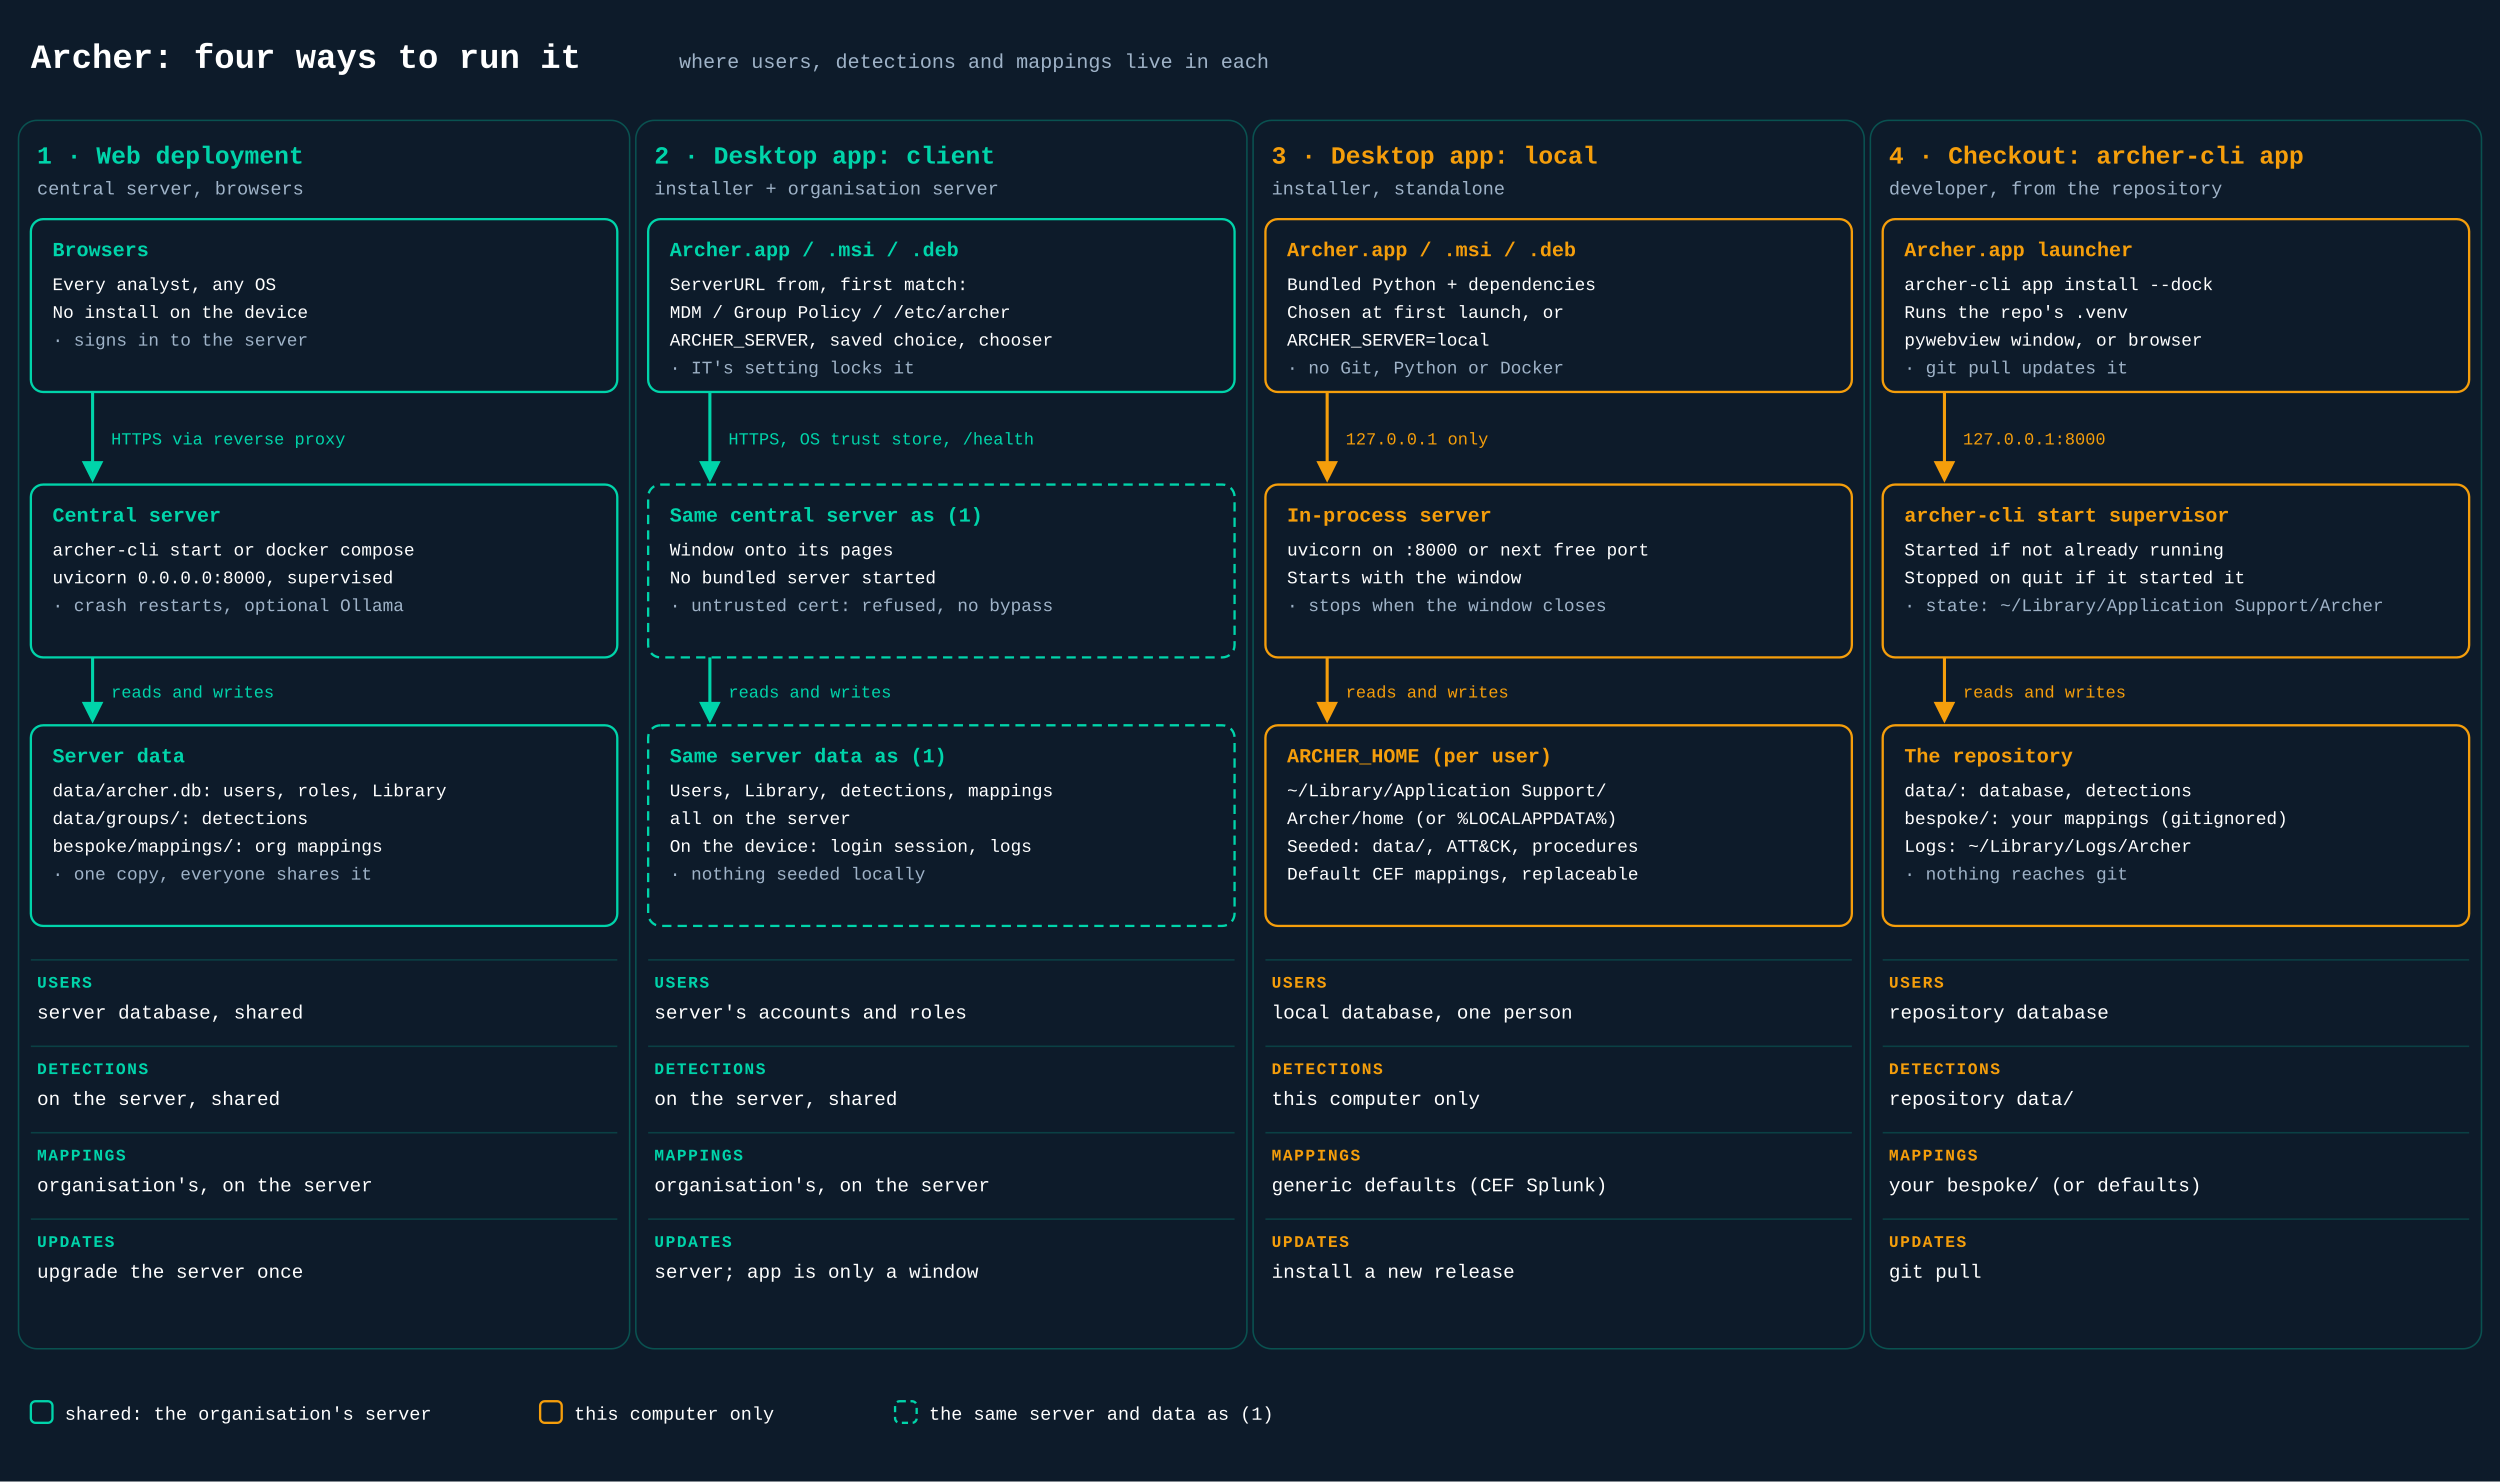
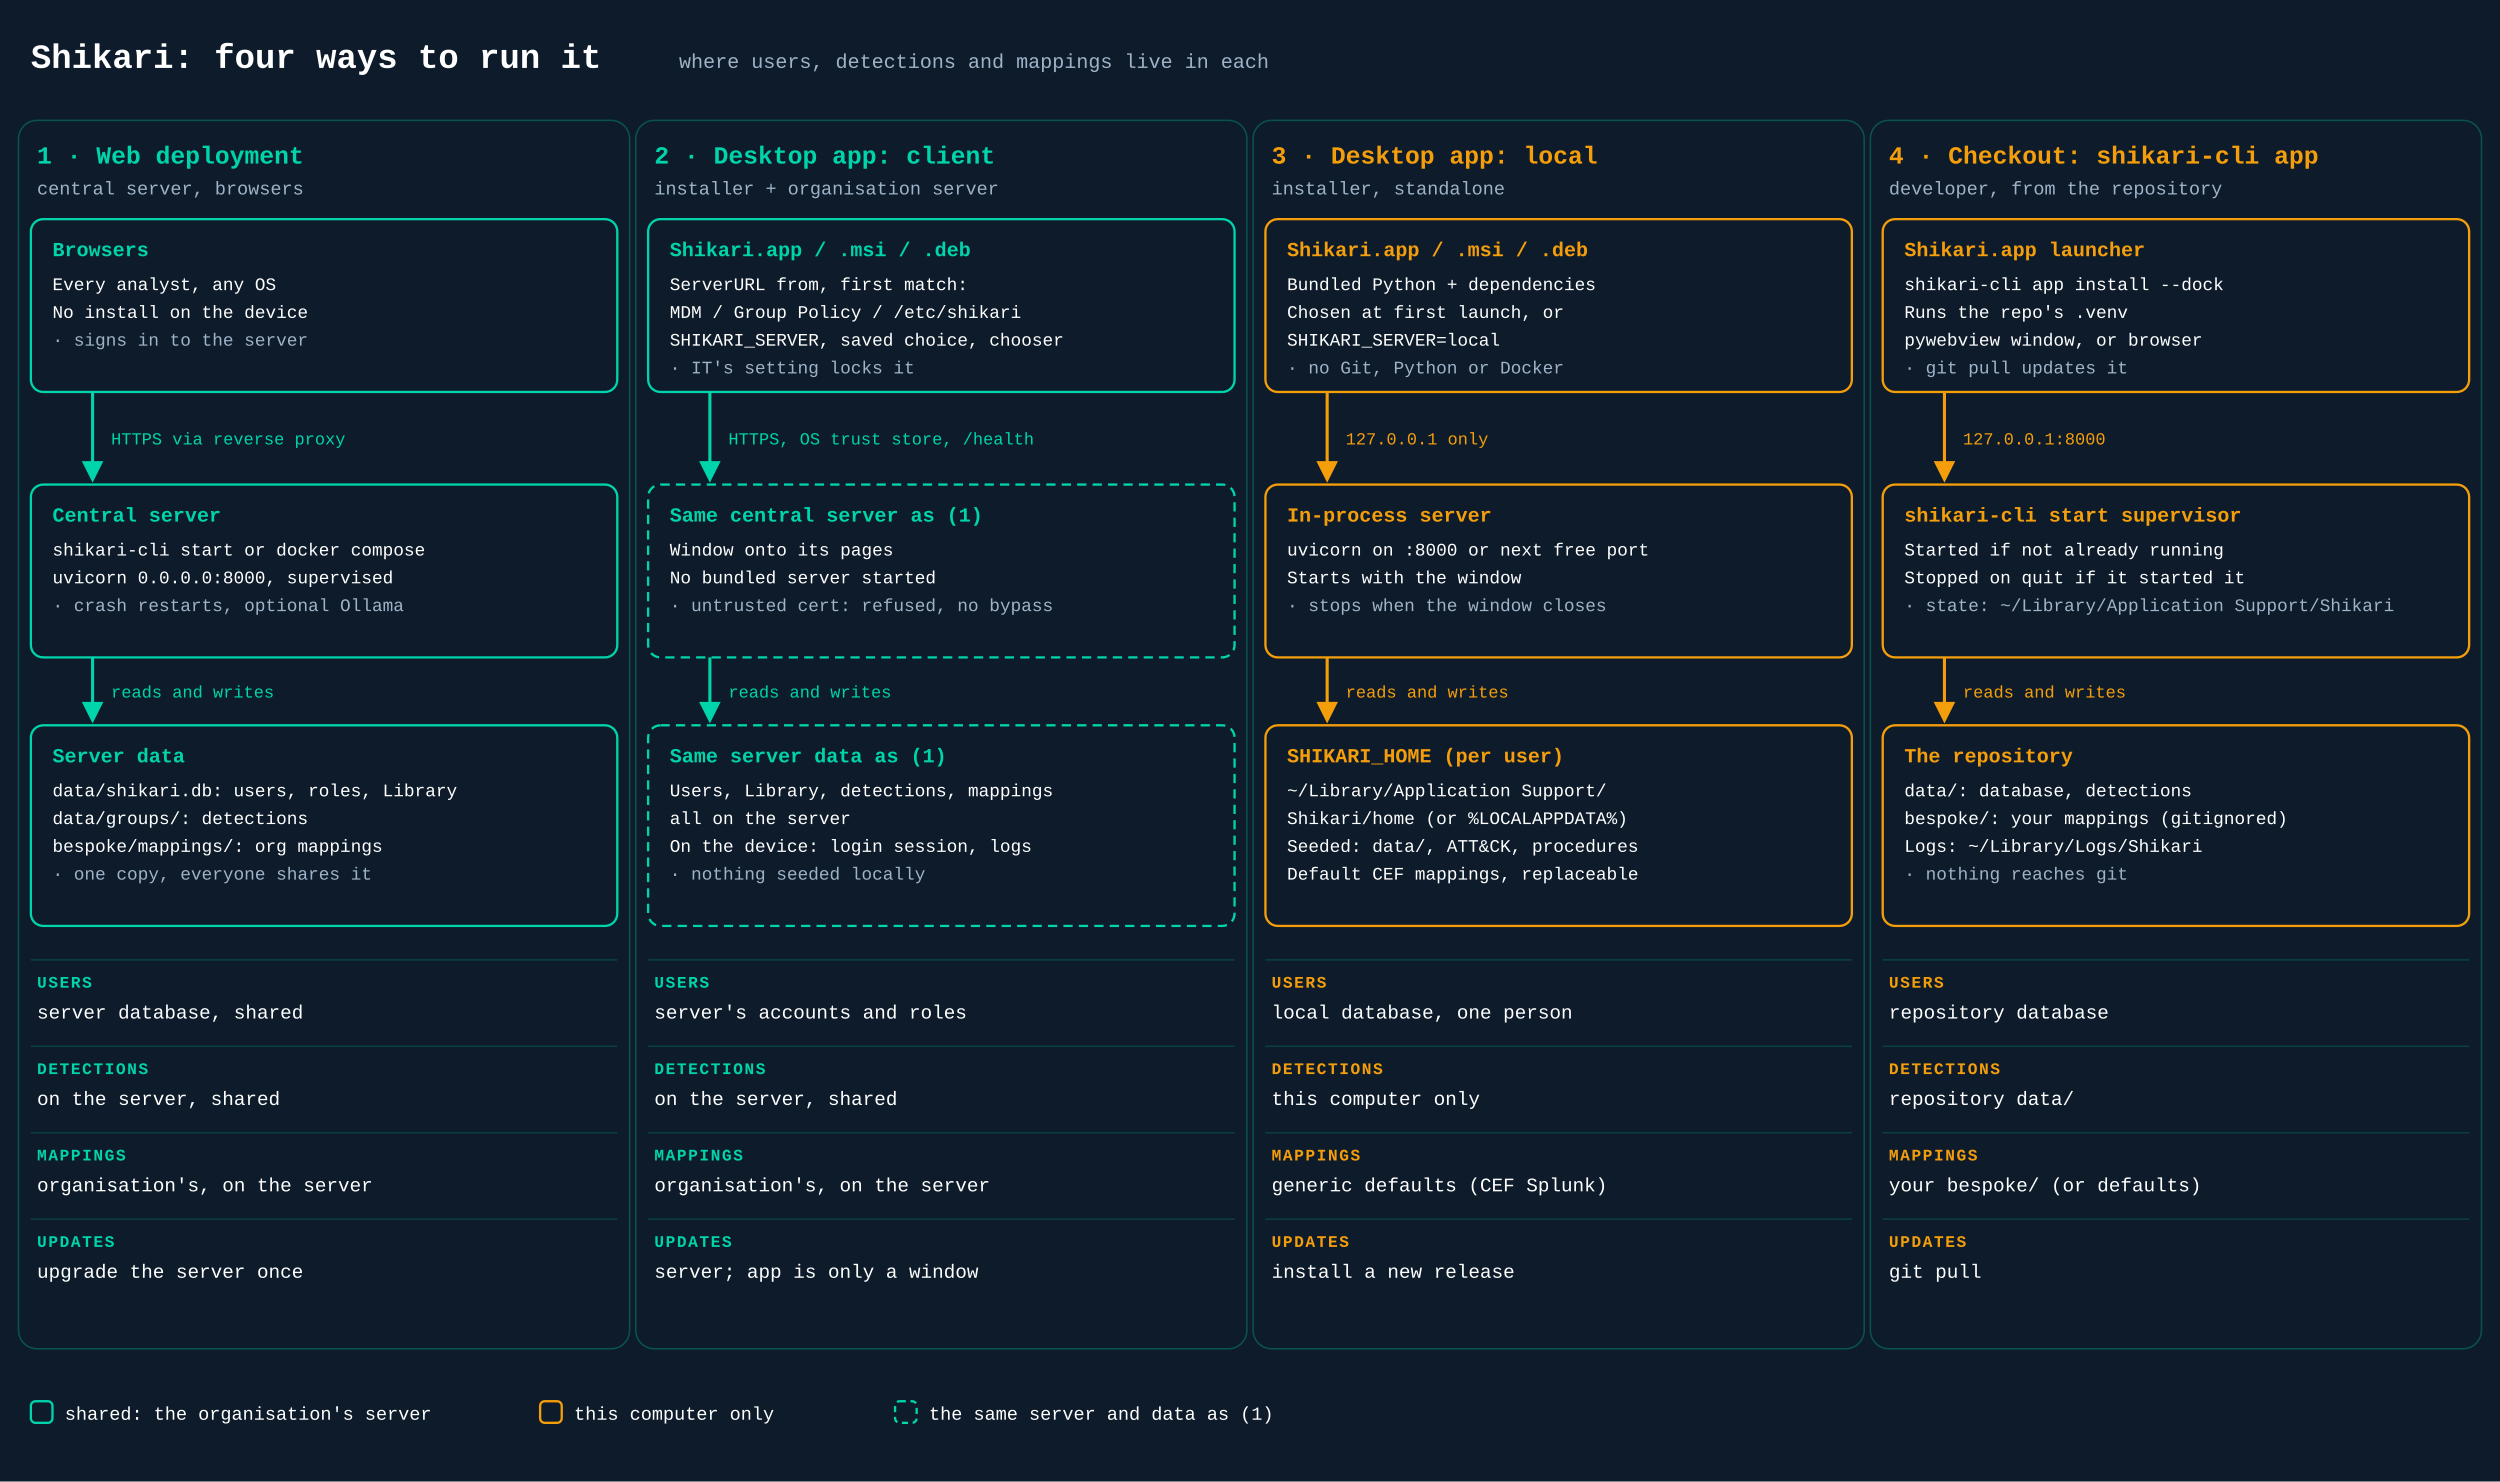
<svg xmlns="http://www.w3.org/2000/svg" viewBox="0 0 1620 960" font-family="'JetBrains Mono', 'Courier New', monospace">
  <defs>
    <marker id="t" viewBox="0 0 10 10" refX="8" refY="5" markerWidth="7" markerHeight="7" orient="auto">
      <path d="M0,0 L10,5 L0,10 z" fill="#00D4AA" />
    </marker>
    <marker id="a" viewBox="0 0 10 10" refX="8" refY="5" markerWidth="7" markerHeight="7" orient="auto">
      <path d="M0,0 L10,5 L0,10 z" fill="#F59E0B" />
    </marker>
  </defs>
  <rect width="1620" height="960" fill="#0D1B2A" />
-   <text x="20" y="44" font-size="22" fill="#FFFFFF" font-weight="bold">Archer: four ways to run it</text>
+   <text x="20" y="44" font-size="22" fill="#FFFFFF" font-weight="bold">Shikari: four ways to run it</text>
  <text x="440" y="44" font-size="13" fill="#9FB3C8">where users, detections and mappings live in each</text>
  <rect x="12" y="78" width="396" height="796" rx="12" fill="none" stroke="rgba(0, 212, 170, 0.3)" stroke-width="1" />
  <text x="24" y="106" font-size="16" fill="#00D4AA" font-weight="bold" text-anchor="start">1 · Web deployment</text>
  <text x="24" y="126" font-size="12" fill="#9FB3C8" font-weight="normal" text-anchor="start">central server, browsers</text>
  <rect x="20" y="142" width="380" height="112" rx="8" fill="#0D1B2A" stroke="#00D4AA" stroke-width="1.5" />
  <text x="34" y="166" font-size="13" fill="#00D4AA" font-weight="bold" text-anchor="start">Browsers</text>
  <text x="34" y="188" font-size="11.5" fill="#FFFFFF" font-weight="normal" text-anchor="start">Every analyst, any OS</text>
  <text x="34" y="206" font-size="11.5" fill="#FFFFFF" font-weight="normal" text-anchor="start">No install on the device</text>
  <text x="34" y="224" font-size="11.5" fill="#9FB3C8" font-weight="normal" text-anchor="start">· signs in to the server</text>
  <line x1="60" y1="254" x2="60" y2="310" stroke="#00D4AA" stroke-width="2" marker-end="url(#t)" />
  <text x="72" y="288.0" font-size="11" fill="#00D4AA" font-weight="normal" text-anchor="start">HTTPS via reverse proxy</text>
  <rect x="20" y="314" width="380" height="112" rx="8" fill="#0D1B2A" stroke="#00D4AA" stroke-width="1.5" />
  <text x="34" y="338" font-size="13" fill="#00D4AA" font-weight="bold" text-anchor="start">Central server</text>
-   <text x="34" y="360" font-size="11.5" fill="#FFFFFF" font-weight="normal" text-anchor="start">archer-cli start or docker compose</text>
+   <text x="34" y="360" font-size="11.5" fill="#FFFFFF" font-weight="normal" text-anchor="start">shikari-cli start or docker compose</text>
  <text x="34" y="378" font-size="11.5" fill="#FFFFFF" font-weight="normal" text-anchor="start">uvicorn 0.0.0.0:8000, supervised</text>
  <text x="34" y="396" font-size="11.5" fill="#9FB3C8" font-weight="normal" text-anchor="start">· crash restarts, optional Ollama</text>
  <line x1="60" y1="426" x2="60" y2="466" stroke="#00D4AA" stroke-width="2" marker-end="url(#t)" />
  <text x="72" y="452.0" font-size="11" fill="#00D4AA" font-weight="normal" text-anchor="start">reads and writes</text>
  <rect x="20" y="470" width="380" height="130" rx="8" fill="#0D1B2A" stroke="#00D4AA" stroke-width="1.5" />
  <text x="34" y="494" font-size="13" fill="#00D4AA" font-weight="bold" text-anchor="start">Server data</text>
-   <text x="34" y="516" font-size="11.5" fill="#FFFFFF" font-weight="normal" text-anchor="start">data/archer.db: users, roles, Library</text>
+   <text x="34" y="516" font-size="11.5" fill="#FFFFFF" font-weight="normal" text-anchor="start">data/shikari.db: users, roles, Library</text>
  <text x="34" y="534" font-size="11.5" fill="#FFFFFF" font-weight="normal" text-anchor="start">data/groups/: detections</text>
  <text x="34" y="552" font-size="11.5" fill="#FFFFFF" font-weight="normal" text-anchor="start">bespoke/mappings/: org mappings</text>
  <text x="34" y="570" font-size="11.5" fill="#9FB3C8" font-weight="normal" text-anchor="start">· one copy, everyone shares it</text>
  <line x1="20" y1="622" x2="400" y2="622" stroke="rgba(0, 212, 170, 0.2)" />
  <text x="24" y="640" font-size="10.5" fill="#00D4AA" font-weight="bold" text-anchor="start" letter-spacing="1">USERS</text>
  <text x="24" y="660" font-size="12.5" fill="#FFFFFF" font-weight="normal" text-anchor="start">server database, shared</text>
  <line x1="20" y1="678" x2="400" y2="678" stroke="rgba(0, 212, 170, 0.2)" />
  <text x="24" y="696" font-size="10.5" fill="#00D4AA" font-weight="bold" text-anchor="start" letter-spacing="1">DETECTIONS</text>
  <text x="24" y="716" font-size="12.5" fill="#FFFFFF" font-weight="normal" text-anchor="start">on the server, shared</text>
  <line x1="20" y1="734" x2="400" y2="734" stroke="rgba(0, 212, 170, 0.2)" />
  <text x="24" y="752" font-size="10.5" fill="#00D4AA" font-weight="bold" text-anchor="start" letter-spacing="1">MAPPINGS</text>
  <text x="24" y="772" font-size="12.5" fill="#FFFFFF" font-weight="normal" text-anchor="start">organisation's, on the server</text>
  <line x1="20" y1="790" x2="400" y2="790" stroke="rgba(0, 212, 170, 0.2)" />
  <text x="24" y="808" font-size="10.5" fill="#00D4AA" font-weight="bold" text-anchor="start" letter-spacing="1">UPDATES</text>
  <text x="24" y="828" font-size="12.5" fill="#FFFFFF" font-weight="normal" text-anchor="start">upgrade the server once</text>
  <rect x="412" y="78" width="396" height="796" rx="12" fill="none" stroke="rgba(0, 212, 170, 0.3)" stroke-width="1" />
  <text x="424" y="106" font-size="16" fill="#00D4AA" font-weight="bold" text-anchor="start">2 · Desktop app: client</text>
  <text x="424" y="126" font-size="12" fill="#9FB3C8" font-weight="normal" text-anchor="start">installer + organisation server</text>
  <rect x="420" y="142" width="380" height="112" rx="8" fill="#0D1B2A" stroke="#00D4AA" stroke-width="1.5" />
-   <text x="434" y="166" font-size="13" fill="#00D4AA" font-weight="bold" text-anchor="start">Archer.app / .msi / .deb</text>
+   <text x="434" y="166" font-size="13" fill="#00D4AA" font-weight="bold" text-anchor="start">Shikari.app / .msi / .deb</text>
  <text x="434" y="188" font-size="11.5" fill="#FFFFFF" font-weight="normal" text-anchor="start">ServerURL from, first match:</text>
-   <text x="434" y="206" font-size="11.5" fill="#FFFFFF" font-weight="normal" text-anchor="start">MDM / Group Policy / /etc/archer</text>
-   <text x="434" y="224" font-size="11.5" fill="#FFFFFF" font-weight="normal" text-anchor="start">ARCHER_SERVER, saved choice, chooser</text>
+   <text x="434" y="206" font-size="11.5" fill="#FFFFFF" font-weight="normal" text-anchor="start">MDM / Group Policy / /etc/shikari</text>
+   <text x="434" y="224" font-size="11.5" fill="#FFFFFF" font-weight="normal" text-anchor="start">SHIKARI_SERVER, saved choice, chooser</text>
  <text x="434" y="242" font-size="11.5" fill="#9FB3C8" font-weight="normal" text-anchor="start">· IT's setting locks it</text>
  <line x1="460" y1="254" x2="460" y2="310" stroke="#00D4AA" stroke-width="2" marker-end="url(#t)" />
  <text x="472" y="288.0" font-size="11" fill="#00D4AA" font-weight="normal" text-anchor="start">HTTPS, OS trust store, /health</text>
  <rect x="420" y="314" width="380" height="112" rx="8" fill="#0D1B2A" stroke="#00D4AA" stroke-width="1.5" stroke-dasharray="6 4" />
  <text x="434" y="338" font-size="13" fill="#00D4AA" font-weight="bold" text-anchor="start">Same central server as (1)</text>
  <text x="434" y="360" font-size="11.5" fill="#FFFFFF" font-weight="normal" text-anchor="start">Window onto its pages</text>
  <text x="434" y="378" font-size="11.5" fill="#FFFFFF" font-weight="normal" text-anchor="start">No bundled server started</text>
  <text x="434" y="396" font-size="11.5" fill="#9FB3C8" font-weight="normal" text-anchor="start">· untrusted cert: refused, no bypass</text>
  <line x1="460" y1="426" x2="460" y2="466" stroke="#00D4AA" stroke-width="2" marker-end="url(#t)" />
  <text x="472" y="452.0" font-size="11" fill="#00D4AA" font-weight="normal" text-anchor="start">reads and writes</text>
  <rect x="420" y="470" width="380" height="130" rx="8" fill="#0D1B2A" stroke="#00D4AA" stroke-width="1.5" stroke-dasharray="6 4" />
  <text x="434" y="494" font-size="13" fill="#00D4AA" font-weight="bold" text-anchor="start">Same server data as (1)</text>
  <text x="434" y="516" font-size="11.5" fill="#FFFFFF" font-weight="normal" text-anchor="start">Users, Library, detections, mappings</text>
  <text x="434" y="534" font-size="11.5" fill="#FFFFFF" font-weight="normal" text-anchor="start">all on the server</text>
  <text x="434" y="552" font-size="11.5" fill="#FFFFFF" font-weight="normal" text-anchor="start">On the device: login session, logs</text>
  <text x="434" y="570" font-size="11.5" fill="#9FB3C8" font-weight="normal" text-anchor="start">· nothing seeded locally</text>
  <line x1="420" y1="622" x2="800" y2="622" stroke="rgba(0, 212, 170, 0.2)" />
  <text x="424" y="640" font-size="10.5" fill="#00D4AA" font-weight="bold" text-anchor="start" letter-spacing="1">USERS</text>
  <text x="424" y="660" font-size="12.5" fill="#FFFFFF" font-weight="normal" text-anchor="start">server's accounts and roles</text>
  <line x1="420" y1="678" x2="800" y2="678" stroke="rgba(0, 212, 170, 0.2)" />
  <text x="424" y="696" font-size="10.5" fill="#00D4AA" font-weight="bold" text-anchor="start" letter-spacing="1">DETECTIONS</text>
  <text x="424" y="716" font-size="12.5" fill="#FFFFFF" font-weight="normal" text-anchor="start">on the server, shared</text>
  <line x1="420" y1="734" x2="800" y2="734" stroke="rgba(0, 212, 170, 0.2)" />
  <text x="424" y="752" font-size="10.5" fill="#00D4AA" font-weight="bold" text-anchor="start" letter-spacing="1">MAPPINGS</text>
  <text x="424" y="772" font-size="12.5" fill="#FFFFFF" font-weight="normal" text-anchor="start">organisation's, on the server</text>
  <line x1="420" y1="790" x2="800" y2="790" stroke="rgba(0, 212, 170, 0.2)" />
  <text x="424" y="808" font-size="10.5" fill="#00D4AA" font-weight="bold" text-anchor="start" letter-spacing="1">UPDATES</text>
  <text x="424" y="828" font-size="12.5" fill="#FFFFFF" font-weight="normal" text-anchor="start">server; app is only a window</text>
  <rect x="812" y="78" width="396" height="796" rx="12" fill="none" stroke="rgba(0, 212, 170, 0.3)" stroke-width="1" />
  <text x="824" y="106" font-size="16" fill="#F59E0B" font-weight="bold" text-anchor="start">3 · Desktop app: local</text>
  <text x="824" y="126" font-size="12" fill="#9FB3C8" font-weight="normal" text-anchor="start">installer, standalone</text>
  <rect x="820" y="142" width="380" height="112" rx="8" fill="#0D1B2A" stroke="#F59E0B" stroke-width="1.5" />
-   <text x="834" y="166" font-size="13" fill="#F59E0B" font-weight="bold" text-anchor="start">Archer.app / .msi / .deb</text>
+   <text x="834" y="166" font-size="13" fill="#F59E0B" font-weight="bold" text-anchor="start">Shikari.app / .msi / .deb</text>
  <text x="834" y="188" font-size="11.5" fill="#FFFFFF" font-weight="normal" text-anchor="start">Bundled Python + dependencies</text>
  <text x="834" y="206" font-size="11.5" fill="#FFFFFF" font-weight="normal" text-anchor="start">Chosen at first launch, or</text>
-   <text x="834" y="224" font-size="11.5" fill="#FFFFFF" font-weight="normal" text-anchor="start">ARCHER_SERVER=local</text>
+   <text x="834" y="224" font-size="11.5" fill="#FFFFFF" font-weight="normal" text-anchor="start">SHIKARI_SERVER=local</text>
  <text x="834" y="242" font-size="11.5" fill="#9FB3C8" font-weight="normal" text-anchor="start">· no Git, Python or Docker</text>
  <line x1="860" y1="254" x2="860" y2="310" stroke="#F59E0B" stroke-width="2" marker-end="url(#a)" />
  <text x="872" y="288.0" font-size="11" fill="#F59E0B" font-weight="normal" text-anchor="start">127.0.0.1 only</text>
  <rect x="820" y="314" width="380" height="112" rx="8" fill="#0D1B2A" stroke="#F59E0B" stroke-width="1.5" />
  <text x="834" y="338" font-size="13" fill="#F59E0B" font-weight="bold" text-anchor="start">In-process server</text>
  <text x="834" y="360" font-size="11.5" fill="#FFFFFF" font-weight="normal" text-anchor="start">uvicorn on :8000 or next free port</text>
  <text x="834" y="378" font-size="11.5" fill="#FFFFFF" font-weight="normal" text-anchor="start">Starts with the window</text>
  <text x="834" y="396" font-size="11.5" fill="#9FB3C8" font-weight="normal" text-anchor="start">· stops when the window closes</text>
  <line x1="860" y1="426" x2="860" y2="466" stroke="#F59E0B" stroke-width="2" marker-end="url(#a)" />
  <text x="872" y="452.0" font-size="11" fill="#F59E0B" font-weight="normal" text-anchor="start">reads and writes</text>
  <rect x="820" y="470" width="380" height="130" rx="8" fill="#0D1B2A" stroke="#F59E0B" stroke-width="1.5" />
-   <text x="834" y="494" font-size="13" fill="#F59E0B" font-weight="bold" text-anchor="start">ARCHER_HOME (per user)</text>
+   <text x="834" y="494" font-size="13" fill="#F59E0B" font-weight="bold" text-anchor="start">SHIKARI_HOME (per user)</text>
  <text x="834" y="516" font-size="11.5" fill="#FFFFFF" font-weight="normal" text-anchor="start">~/Library/Application Support/</text>
-   <text x="834" y="534" font-size="11.5" fill="#FFFFFF" font-weight="normal" text-anchor="start">  Archer/home (or %LOCALAPPDATA%)</text>
+   <text x="834" y="534" font-size="11.5" fill="#FFFFFF" font-weight="normal" text-anchor="start">  Shikari/home (or %LOCALAPPDATA%)</text>
  <text x="834" y="552" font-size="11.5" fill="#FFFFFF" font-weight="normal" text-anchor="start">Seeded: data/, ATT&amp;CK, procedures</text>
  <text x="834" y="570" font-size="11.5" fill="#FFFFFF" font-weight="normal" text-anchor="start">Default CEF mappings, replaceable</text>
  <line x1="820" y1="622" x2="1200" y2="622" stroke="rgba(0, 212, 170, 0.2)" />
  <text x="824" y="640" font-size="10.5" fill="#F59E0B" font-weight="bold" text-anchor="start" letter-spacing="1">USERS</text>
  <text x="824" y="660" font-size="12.5" fill="#FFFFFF" font-weight="normal" text-anchor="start">local database, one person</text>
  <line x1="820" y1="678" x2="1200" y2="678" stroke="rgba(0, 212, 170, 0.2)" />
  <text x="824" y="696" font-size="10.5" fill="#F59E0B" font-weight="bold" text-anchor="start" letter-spacing="1">DETECTIONS</text>
  <text x="824" y="716" font-size="12.5" fill="#FFFFFF" font-weight="normal" text-anchor="start">this computer only</text>
  <line x1="820" y1="734" x2="1200" y2="734" stroke="rgba(0, 212, 170, 0.2)" />
  <text x="824" y="752" font-size="10.5" fill="#F59E0B" font-weight="bold" text-anchor="start" letter-spacing="1">MAPPINGS</text>
  <text x="824" y="772" font-size="12.5" fill="#FFFFFF" font-weight="normal" text-anchor="start">generic defaults (CEF Splunk)</text>
  <line x1="820" y1="790" x2="1200" y2="790" stroke="rgba(0, 212, 170, 0.2)" />
  <text x="824" y="808" font-size="10.5" fill="#F59E0B" font-weight="bold" text-anchor="start" letter-spacing="1">UPDATES</text>
  <text x="824" y="828" font-size="12.5" fill="#FFFFFF" font-weight="normal" text-anchor="start">install a new release</text>
  <rect x="1212" y="78" width="396" height="796" rx="12" fill="none" stroke="rgba(0, 212, 170, 0.3)" stroke-width="1" />
-   <text x="1224" y="106" font-size="16" fill="#F59E0B" font-weight="bold" text-anchor="start">4 · Checkout: archer-cli app</text>
+   <text x="1224" y="106" font-size="16" fill="#F59E0B" font-weight="bold" text-anchor="start">4 · Checkout: shikari-cli app</text>
  <text x="1224" y="126" font-size="12" fill="#9FB3C8" font-weight="normal" text-anchor="start">developer, from the repository</text>
  <rect x="1220" y="142" width="380" height="112" rx="8" fill="#0D1B2A" stroke="#F59E0B" stroke-width="1.5" />
-   <text x="1234" y="166" font-size="13" fill="#F59E0B" font-weight="bold" text-anchor="start">Archer.app launcher</text>
-   <text x="1234" y="188" font-size="11.5" fill="#FFFFFF" font-weight="normal" text-anchor="start">archer-cli app install --dock</text>
+   <text x="1234" y="166" font-size="13" fill="#F59E0B" font-weight="bold" text-anchor="start">Shikari.app launcher</text>
+   <text x="1234" y="188" font-size="11.5" fill="#FFFFFF" font-weight="normal" text-anchor="start">shikari-cli app install --dock</text>
  <text x="1234" y="206" font-size="11.5" fill="#FFFFFF" font-weight="normal" text-anchor="start">Runs the repo's .venv</text>
  <text x="1234" y="224" font-size="11.5" fill="#FFFFFF" font-weight="normal" text-anchor="start">pywebview window, or browser</text>
  <text x="1234" y="242" font-size="11.5" fill="#9FB3C8" font-weight="normal" text-anchor="start">· git pull updates it</text>
  <line x1="1260" y1="254" x2="1260" y2="310" stroke="#F59E0B" stroke-width="2" marker-end="url(#a)" />
  <text x="1272" y="288.0" font-size="11" fill="#F59E0B" font-weight="normal" text-anchor="start">127.0.0.1:8000</text>
  <rect x="1220" y="314" width="380" height="112" rx="8" fill="#0D1B2A" stroke="#F59E0B" stroke-width="1.5" />
-   <text x="1234" y="338" font-size="13" fill="#F59E0B" font-weight="bold" text-anchor="start">archer-cli start supervisor</text>
+   <text x="1234" y="338" font-size="13" fill="#F59E0B" font-weight="bold" text-anchor="start">shikari-cli start supervisor</text>
  <text x="1234" y="360" font-size="11.5" fill="#FFFFFF" font-weight="normal" text-anchor="start">Started if not already running</text>
  <text x="1234" y="378" font-size="11.5" fill="#FFFFFF" font-weight="normal" text-anchor="start">Stopped on quit if it started it</text>
-   <text x="1234" y="396" font-size="11.5" fill="#9FB3C8" font-weight="normal" text-anchor="start">· state: ~/Library/Application Support/Archer</text>
+   <text x="1234" y="396" font-size="11.5" fill="#9FB3C8" font-weight="normal" text-anchor="start">· state: ~/Library/Application Support/Shikari</text>
  <line x1="1260" y1="426" x2="1260" y2="466" stroke="#F59E0B" stroke-width="2" marker-end="url(#a)" />
  <text x="1272" y="452.0" font-size="11" fill="#F59E0B" font-weight="normal" text-anchor="start">reads and writes</text>
  <rect x="1220" y="470" width="380" height="130" rx="8" fill="#0D1B2A" stroke="#F59E0B" stroke-width="1.5" />
  <text x="1234" y="494" font-size="13" fill="#F59E0B" font-weight="bold" text-anchor="start">The repository</text>
  <text x="1234" y="516" font-size="11.5" fill="#FFFFFF" font-weight="normal" text-anchor="start">data/: database, detections</text>
  <text x="1234" y="534" font-size="11.5" fill="#FFFFFF" font-weight="normal" text-anchor="start">bespoke/: your mappings (gitignored)</text>
-   <text x="1234" y="552" font-size="11.5" fill="#FFFFFF" font-weight="normal" text-anchor="start">Logs: ~/Library/Logs/Archer</text>
+   <text x="1234" y="552" font-size="11.5" fill="#FFFFFF" font-weight="normal" text-anchor="start">Logs: ~/Library/Logs/Shikari</text>
  <text x="1234" y="570" font-size="11.5" fill="#9FB3C8" font-weight="normal" text-anchor="start">· nothing reaches git</text>
  <line x1="1220" y1="622" x2="1600" y2="622" stroke="rgba(0, 212, 170, 0.2)" />
  <text x="1224" y="640" font-size="10.5" fill="#F59E0B" font-weight="bold" text-anchor="start" letter-spacing="1">USERS</text>
  <text x="1224" y="660" font-size="12.5" fill="#FFFFFF" font-weight="normal" text-anchor="start">repository database</text>
  <line x1="1220" y1="678" x2="1600" y2="678" stroke="rgba(0, 212, 170, 0.2)" />
  <text x="1224" y="696" font-size="10.5" fill="#F59E0B" font-weight="bold" text-anchor="start" letter-spacing="1">DETECTIONS</text>
  <text x="1224" y="716" font-size="12.5" fill="#FFFFFF" font-weight="normal" text-anchor="start">repository data/</text>
  <line x1="1220" y1="734" x2="1600" y2="734" stroke="rgba(0, 212, 170, 0.2)" />
  <text x="1224" y="752" font-size="10.5" fill="#F59E0B" font-weight="bold" text-anchor="start" letter-spacing="1">MAPPINGS</text>
  <text x="1224" y="772" font-size="12.5" fill="#FFFFFF" font-weight="normal" text-anchor="start">your bespoke/ (or defaults)</text>
  <line x1="1220" y1="790" x2="1600" y2="790" stroke="rgba(0, 212, 170, 0.2)" />
  <text x="1224" y="808" font-size="10.5" fill="#F59E0B" font-weight="bold" text-anchor="start" letter-spacing="1">UPDATES</text>
  <text x="1224" y="828" font-size="12.5" fill="#FFFFFF" font-weight="normal" text-anchor="start">git pull</text>
  <g transform="translate(20, 908)">
    <rect width="14" height="14" rx="3" fill="#0D1B2A" stroke="#00D4AA" stroke-width="1.5" />
    <text x="22" y="12" font-size="12" fill="#FFFFFF">shared: the organisation's server</text>
    <rect x="330" width="14" height="14" rx="3" fill="#0D1B2A" stroke="#F59E0B" stroke-width="1.5" />
    <text x="352" y="12" font-size="12" fill="#FFFFFF">this computer only</text>
    <rect x="560" width="14" height="14" rx="3" fill="#0D1B2A" stroke="#00D4AA" stroke-width="1.5" stroke-dasharray="4 3" />
    <text x="582" y="12" font-size="12" fill="#FFFFFF">the same server and data as (1)</text>
  </g>
</svg>
